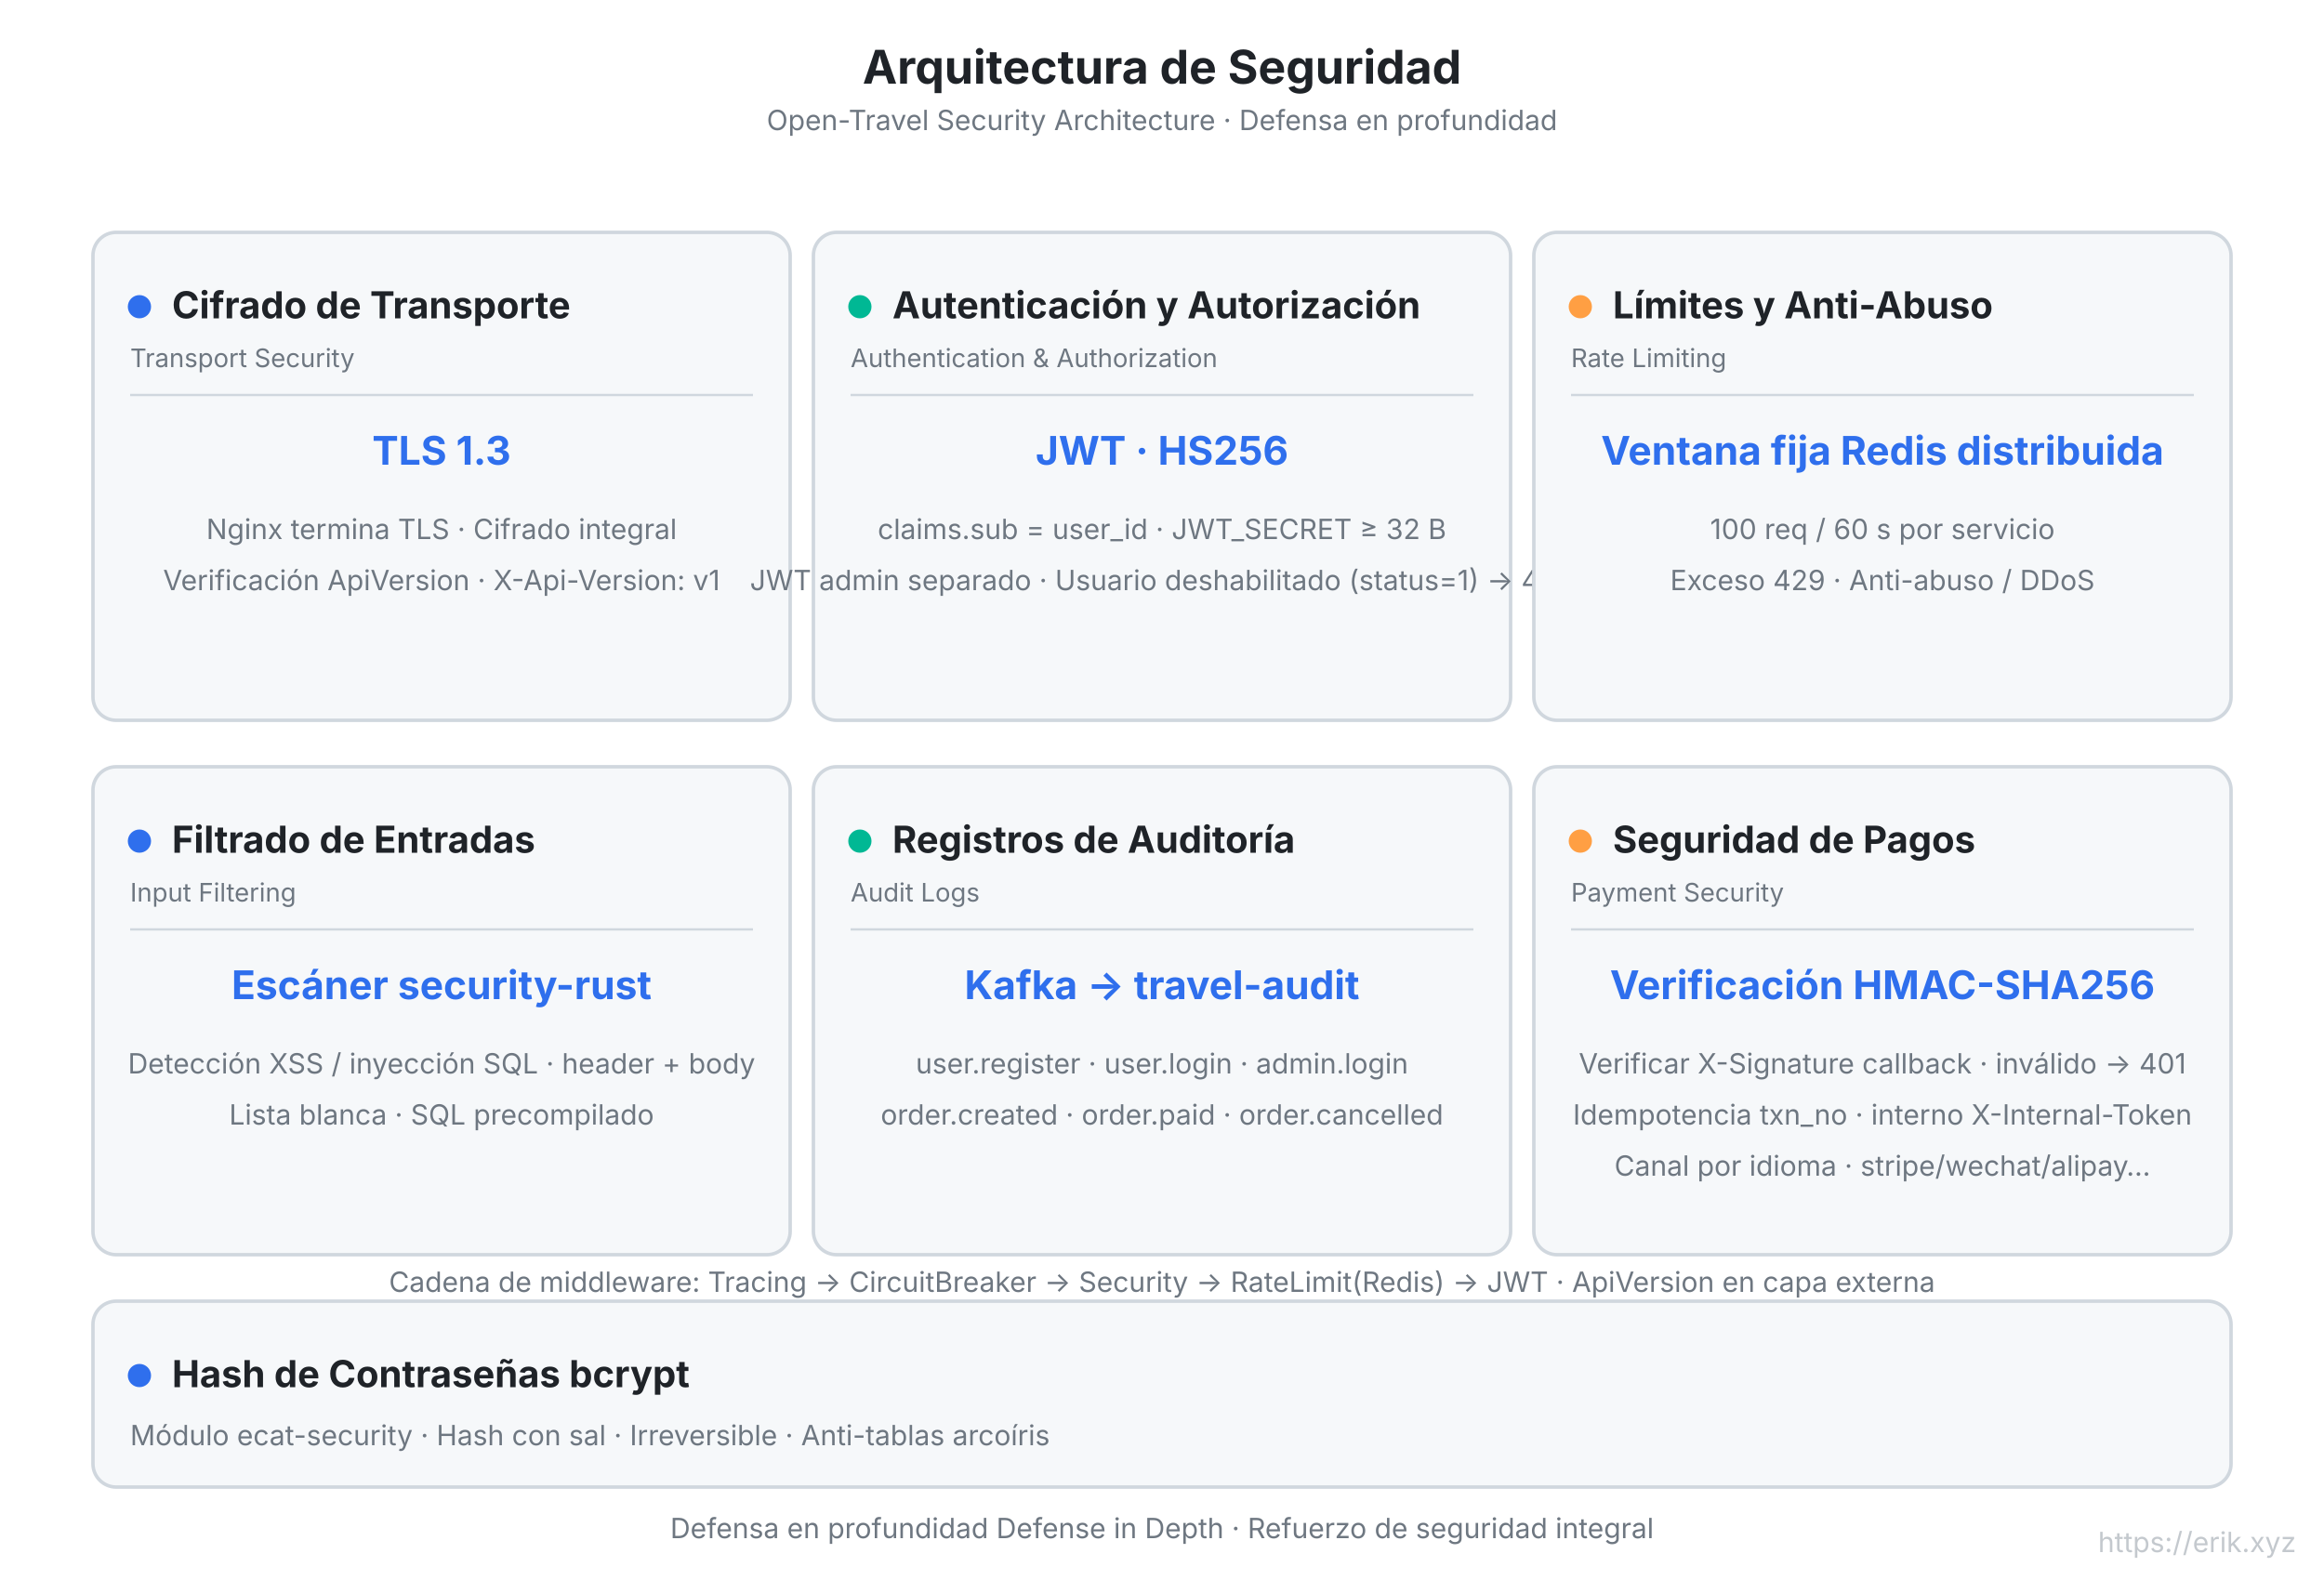
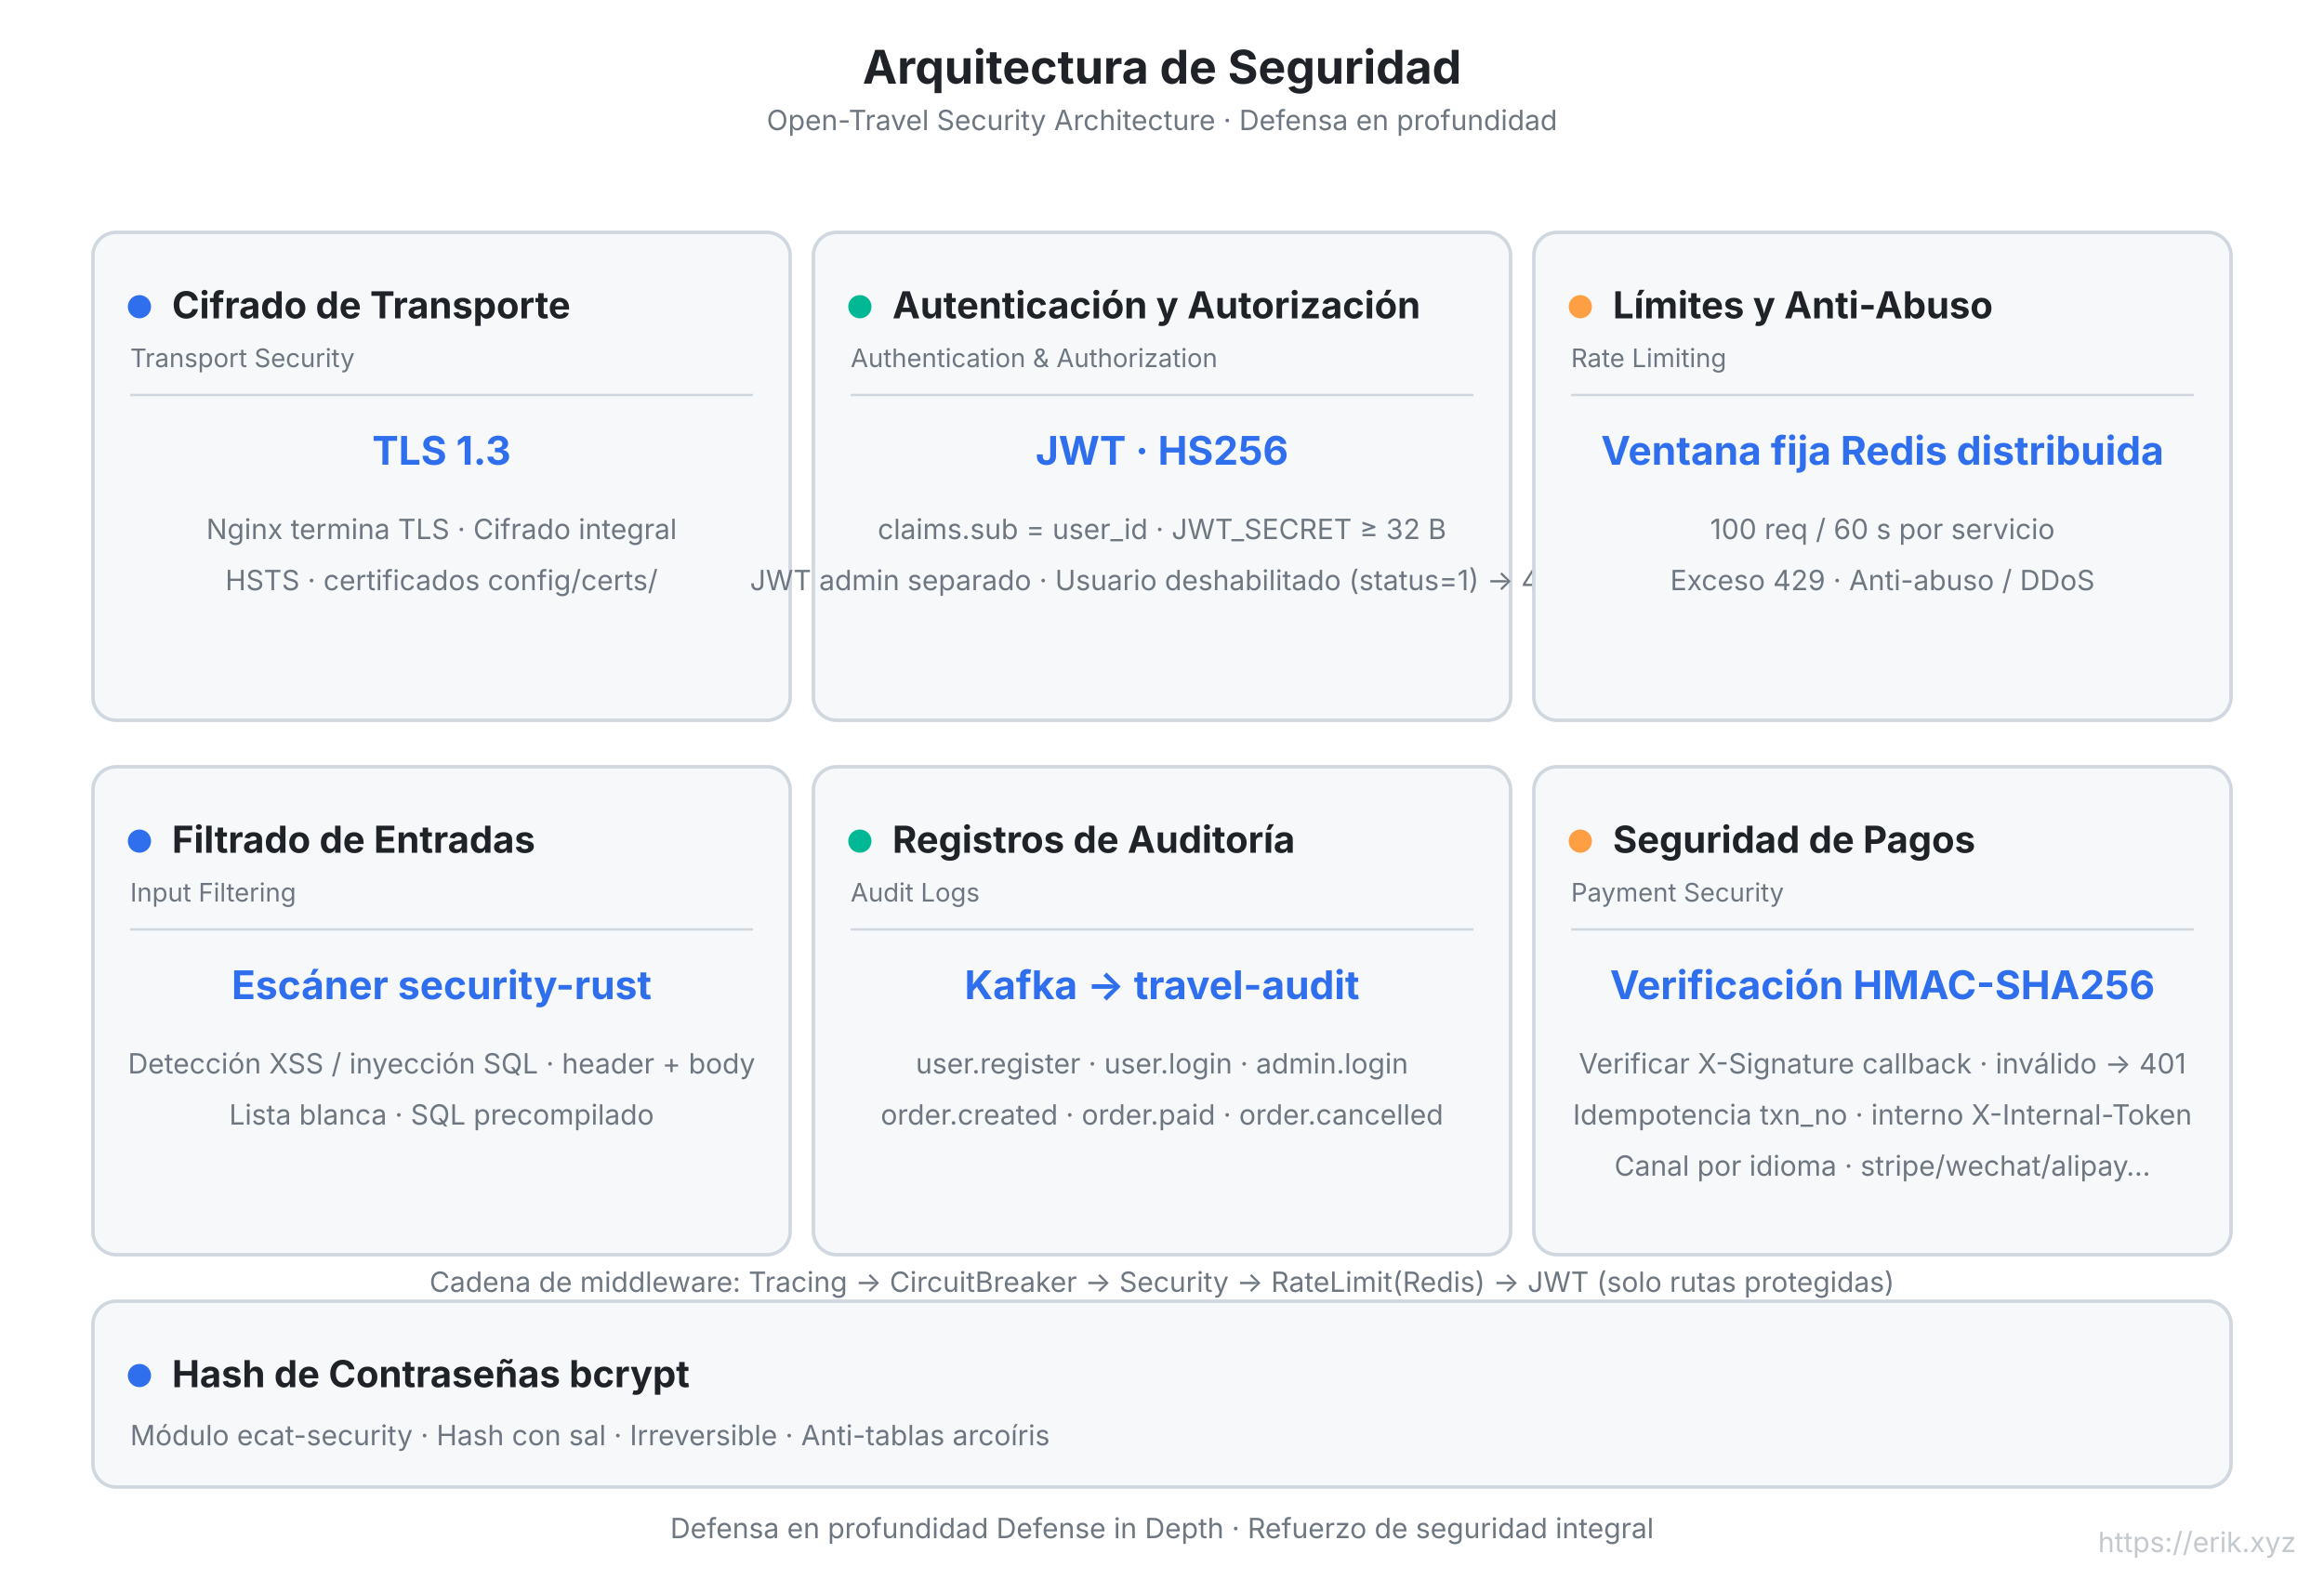
<svg xmlns="http://www.w3.org/2000/svg" width="1000" height="680" viewBox="0 0 1000 680">
  <defs>
    <style>
      text { font-family: system-ui, -apple-system, 'Segoe UI', sans-serif; }
      .t-title { font-size: 20px; font-weight: 700; fill: #1f2328; }
      .t-sub  { font-size: 12px; fill: #6e7781; }
      .t-h    { font-size: 16px; font-weight: 700; fill: #1f2328; }
      .t-eng  { font-size: 11px; fill: #6e7781; }
      .t-kw   { font-size: 17px; font-weight: 700; fill: #2f6fed; }
      .t-s    { font-size: 12px; fill: #6e7781; }
      .panel  { fill: #f6f8fa; stroke: #d0d7de; stroke-width: 1.5; rx: 10; }
      .line   { stroke: #d0d7de; stroke-width: 1; }
    </style>
  </defs>
  <rect width="1000" height="680" fill="#ffffff" />
  <text x="500" y="36" text-anchor="middle" class="t-title">Arquitectura de Seguridad</text>
  <text x="500" y="56" text-anchor="middle" class="t-sub">Open-Travel Security Architecture · Defensa en profundidad</text>
  <rect x="40" y="100" width="300" height="210" class="panel" />
  <circle cx="60" cy="132" r="5" fill="#2f6fed" />
  <text x="74" y="137" class="t-h">Cifrado de Transporte</text>
  <text x="56" y="158" class="t-eng">Transport Security</text>
  <line x1="56" y1="170" x2="324" y2="170" class="line" />
  <text x="190" y="200" text-anchor="middle" class="t-kw">TLS 1.3</text>
  <text x="190" y="232" text-anchor="middle" class="t-s">Nginx termina TLS · Cifrado integral</text>
-   <text x="190" y="254" text-anchor="middle" class="t-s">Verificación ApiVersion · X-Api-Version: v1</text>
+   <text x="190" y="254" text-anchor="middle" class="t-s">HSTS · certificados config/certs/</text>
  <rect x="350" y="100" width="300" height="210" class="panel" />
  <circle cx="370" cy="132" r="5" fill="#00b894" />
  <text x="384" y="137" class="t-h">Autenticación y Autorización</text>
  <text x="366" y="158" class="t-eng">Authentication &amp; Authorization</text>
  <line x1="366" y1="170" x2="634" y2="170" class="line" />
  <text x="500" y="200" text-anchor="middle" class="t-kw">JWT · HS256</text>
  <text x="500" y="232" text-anchor="middle" class="t-s">claims.sub = user_id · JWT_SECRET ≥ 32 B</text>
  <text x="500" y="254" text-anchor="middle" class="t-s">JWT admin separado · Usuario deshabilitado (status=1) → 403</text>
  <rect x="660" y="100" width="300" height="210" class="panel" />
  <circle cx="680" cy="132" r="5" fill="#ff9f43" />
  <text x="694" y="137" class="t-h">Límites y Anti-Abuso</text>
  <text x="676" y="158" class="t-eng">Rate Limiting</text>
  <line x1="676" y1="170" x2="944" y2="170" class="line" />
  <text x="810" y="200" text-anchor="middle" class="t-kw">Ventana fija Redis distribuida</text>
  <text x="810" y="232" text-anchor="middle" class="t-s">100 req / 60 s por servicio</text>
  <text x="810" y="254" text-anchor="middle" class="t-s">Exceso 429 · Anti-abuso / DDoS</text>
  <rect x="40" y="330" width="300" height="210" class="panel" />
  <circle cx="60" cy="362" r="5" fill="#2f6fed" />
  <text x="74" y="367" class="t-h">Filtrado de Entradas</text>
  <text x="56" y="388" class="t-eng">Input Filtering</text>
  <line x1="56" y1="400" x2="324" y2="400" class="line" />
  <text x="190" y="430" text-anchor="middle" class="t-kw">Escáner security-rust</text>
  <text x="190" y="462" text-anchor="middle" class="t-s">Detección XSS / inyección SQL · header + body</text>
  <text x="190" y="484" text-anchor="middle" class="t-s">Lista blanca · SQL precompilado</text>
  <rect x="350" y="330" width="300" height="210" class="panel" />
  <circle cx="370" cy="362" r="5" fill="#00b894" />
  <text x="384" y="367" class="t-h">Registros de Auditoría</text>
  <text x="366" y="388" class="t-eng">Audit Logs</text>
  <line x1="366" y1="400" x2="634" y2="400" class="line" />
  <text x="500" y="430" text-anchor="middle" class="t-kw">Kafka → travel-audit</text>
  <text x="500" y="462" text-anchor="middle" class="t-s">user.register · user.login · admin.login</text>
  <text x="500" y="484" text-anchor="middle" class="t-s">order.created · order.paid · order.cancelled</text>
  <rect x="660" y="330" width="300" height="210" class="panel" />
  <circle cx="680" cy="362" r="5" fill="#ff9f43" />
  <text x="694" y="367" class="t-h">Seguridad de Pagos</text>
  <text x="676" y="388" class="t-eng">Payment Security</text>
  <line x1="676" y1="400" x2="944" y2="400" class="line" />
  <text x="810" y="430" text-anchor="middle" class="t-kw">Verificación HMAC-SHA256</text>
  <text x="810" y="462" text-anchor="middle" class="t-s">Verificar X-Signature callback · inválido → 401</text>
  <text x="810" y="484" text-anchor="middle" class="t-s">Idempotencia txn_no · interno X-Internal-Token</text>
  <text x="810" y="506" text-anchor="middle" class="t-s">Canal por idioma · stripe/wechat/alipay…</text>
-   <text x="500" y="556" text-anchor="middle" class="t-s">Cadena de middleware: Tracing → CircuitBreaker → Security → RateLimit(Redis) → JWT · ApiVersion en capa externa</text>
+   <text x="500" y="556" text-anchor="middle" class="t-s">Cadena de middleware: Tracing → CircuitBreaker → Security → RateLimit(Redis) → JWT (solo rutas protegidas)</text>
  <rect x="40" y="560" width="920" height="80" class="panel" />
  <circle cx="60" cy="592" r="5" fill="#2f6fed" />
  <text x="74" y="597" class="t-h">Hash de Contraseñas bcrypt</text>
  <text x="56" y="622" class="t-s">Módulo ecat-security · Hash con sal · Irreversible · Anti-tablas arcoíris</text>
  <text x="500" y="662" text-anchor="middle" class="t-sub">Defensa en profundidad Defense in Depth · Refuerzo de seguridad integral</text>
  <text x="988" y="668" text-anchor="end" font-size="12" fill="#8b949e" fill-opacity="0.5" font-family="system-ui, -apple-system, 'Segoe UI', sans-serif">https://erik.xyz</text>
</svg>
